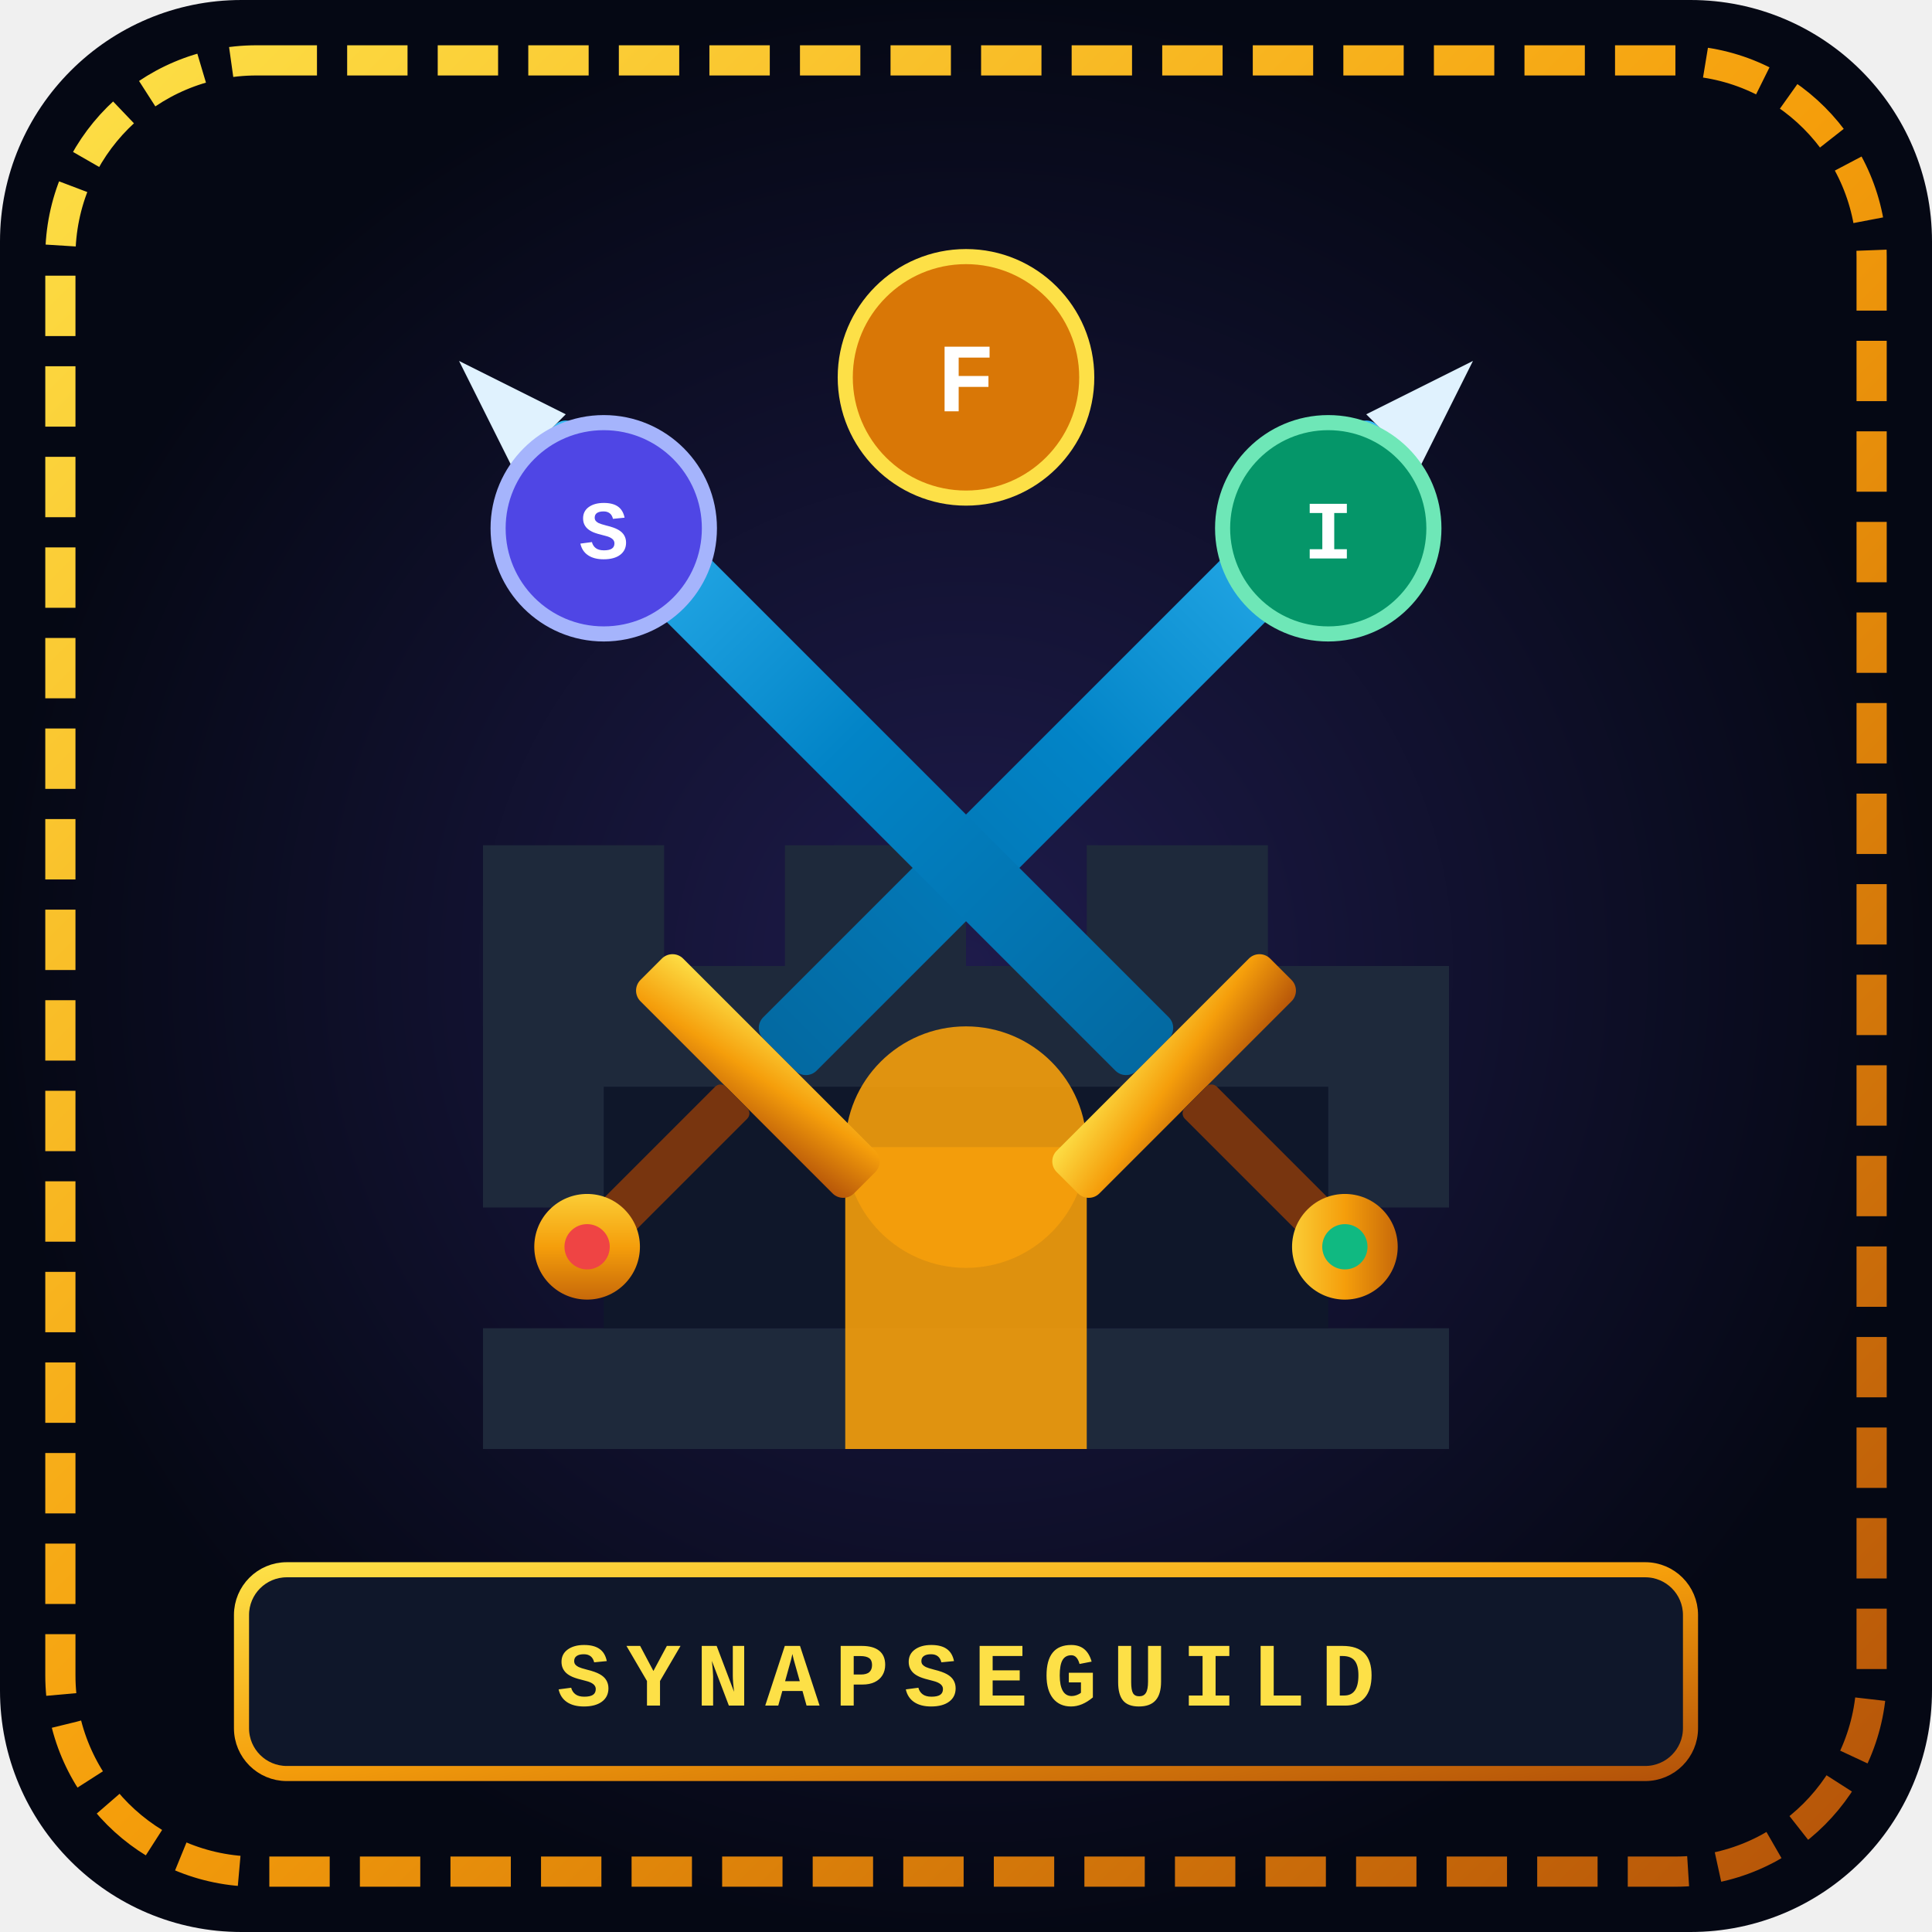
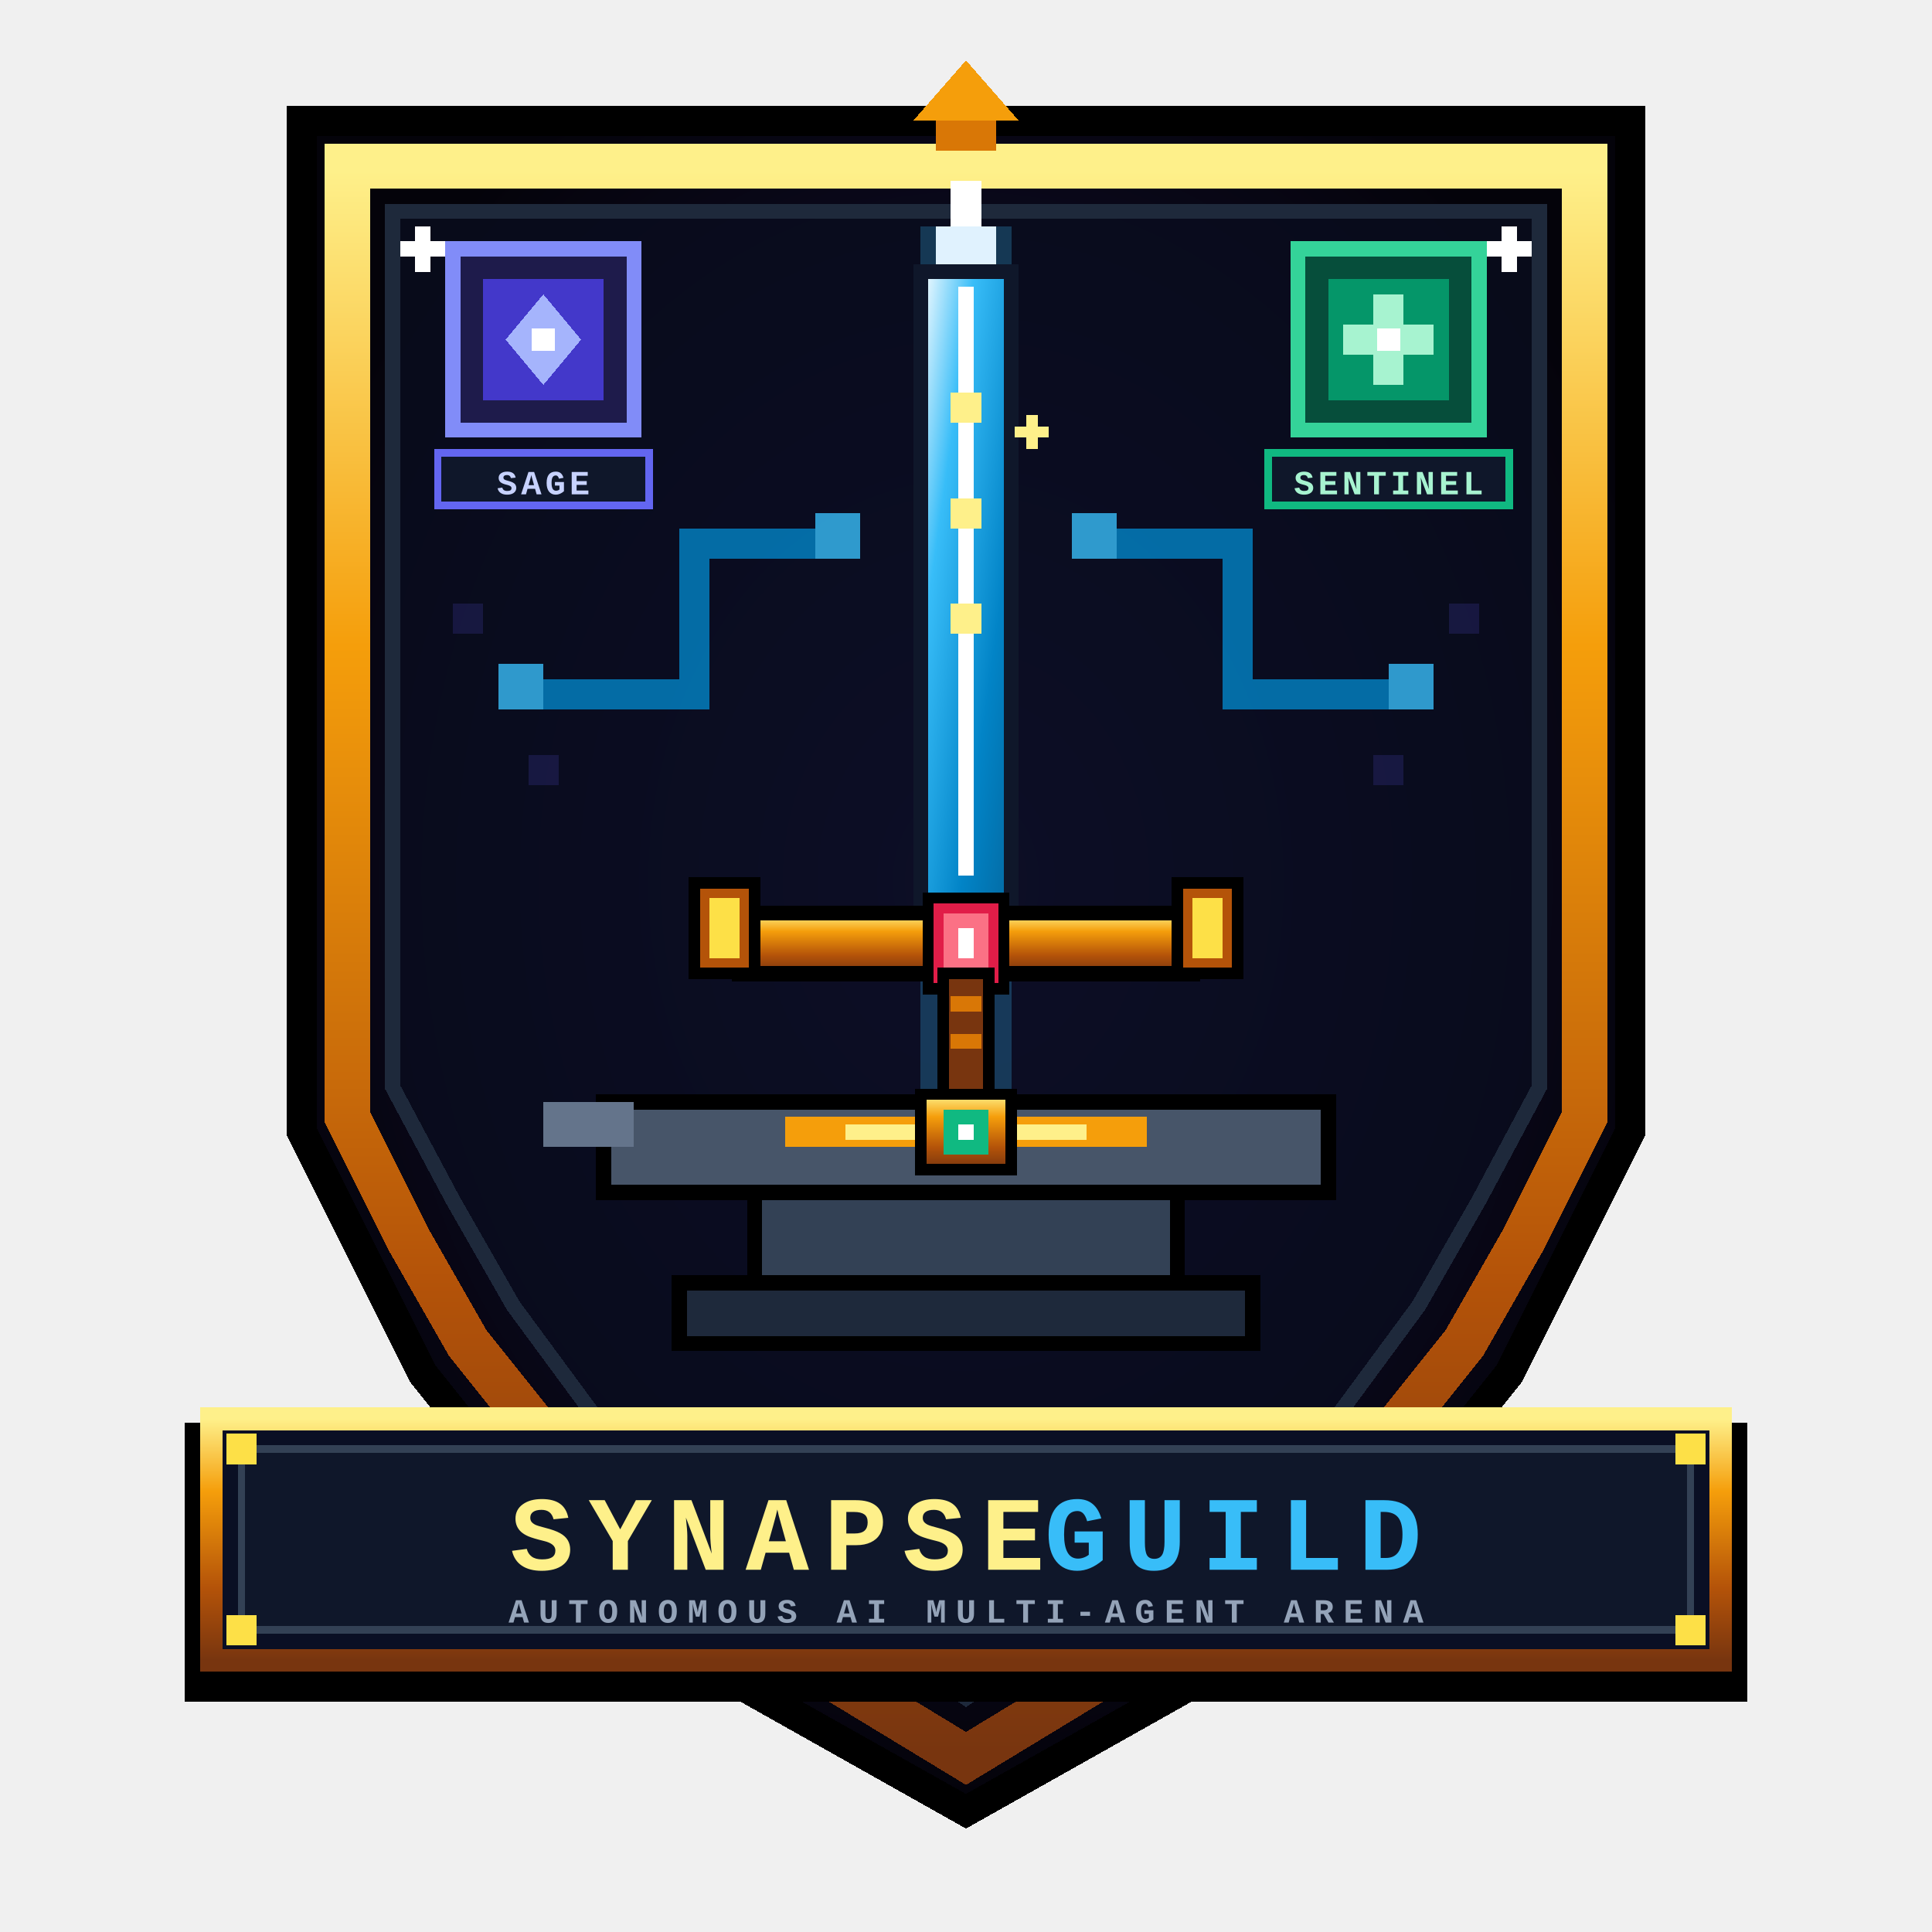
- <svg xmlns="http://www.w3.org/2000/svg" viewBox="0 0 512 512" width="100%" height="100%">
+ <svg xmlns="http://www.w3.org/2000/svg" viewBox="0 0 512 512" width="100%" height="100%" shape-rendering="crispEdges">
  <defs>
-     <radialGradient id="bgGlow" cx="50%" cy="50%" r="50%">
-       <stop offset="0%" stop-color="#1e1b4b" />
-       <stop offset="100%" stop-color="#050814" />
+     <radialGradient id="cyberBg" cx="50%" cy="45%" r="55%">
+       <stop offset="0%" stop-color="#1e1346" />
+       <stop offset="60%" stop-color="#0c0a21" />
+       <stop offset="100%" stop-color="#04030a" />
    </radialGradient>
-     <linearGradient id="goldGrad" x1="0%" y1="0%" x2="100%" y2="100%">
-       <stop offset="0%" stop-color="#fde047" />
-       <stop offset="50%" stop-color="#f59e0b" />
-       <stop offset="100%" stop-color="#b45309" />
+     <linearGradient id="goldPixel" x1="0%" y1="0%" x2="0%" y2="100%">
+       <stop offset="0%" stop-color="#fef08a" />
+       <stop offset="30%" stop-color="#f59e0b" />
+       <stop offset="70%" stop-color="#b45309" />
+       <stop offset="100%" stop-color="#78350f" />
    </linearGradient>
-     <linearGradient id="bladeGrad" x1="0%" y1="0%" x2="0%" y2="100%">
-       <stop offset="0%" stop-color="#38bdf8" />
-       <stop offset="50%" stop-color="#0284c7" />
+     <linearGradient id="cyanBlade" x1="0%" y1="0%" x2="100%" y2="100%">
+       <stop offset="0%" stop-color="#ffffff" />
+       <stop offset="30%" stop-color="#38bdf8" />
+       <stop offset="70%" stop-color="#0284c7" />
      <stop offset="100%" stop-color="#0369a1" />
    </linearGradient>
+     <linearGradient id="arcanePurple" x1="0%" y1="0%" x2="100%" y2="100%">
+       <stop offset="0%" stop-color="#e0e7ff" />
+       <stop offset="40%" stop-color="#818cf8" />
+       <stop offset="80%" stop-color="#4f46e5" />
+       <stop offset="100%" stop-color="#312e81" />
+     </linearGradient>
+     <linearGradient id="emeraldAura" x1="0%" y1="0%" x2="0%" y2="100%">
+       <stop offset="0%" stop-color="#a7f3d0" />
+       <stop offset="50%" stop-color="#10b981" />
+       <stop offset="100%" stop-color="#047857" />
+     </linearGradient>
  </defs>
-   <rect width="512" height="512" rx="64" fill="url(#bgGlow)" />
-   <rect x="16" y="16" width="480" height="480" rx="52" fill="none" stroke="url(#goldGrad)" stroke-width="8" stroke-dasharray="16 8" />
-   <path d="M128 352h256v32H128zm0-128h48v32h-48zm80 0h48v32h-48zm80 0h48v32h-48zm-160 32h256v64H128z" fill="#1e293b" />
-   <path d="M160 288h192v64H160z" fill="#0f172a" />
-   <path d="M224 304h64v80h-64z" fill="#f59e0b" opacity="0.9" />
-   <circle cx="256" cy="304" r="32" fill="#f59e0b" opacity="0.9" />
-   <g transform="translate(256,230) rotate(45) translate(-256,-230)">
-     <rect x="246" y="70" width="20" height="230" rx="4" fill="url(#bladeGrad)" />
-     <path d="M246 70l10-30 10 30z" fill="#e0f2fe" />
-     <rect x="216" y="300" width="80" height="16" rx="4" fill="url(#goldGrad)" />
-     <rect x="250" y="316" width="12" height="48" rx="2" fill="#78350f" />
-     <circle cx="256" cy="372" r="14" fill="url(#goldGrad)" />
-     <circle cx="256" cy="372" r="6" fill="#ef4444" />
+   <path d="     M 80 32  H 432      V 300      L 416 332 L 400 364 L 368 404 L 320 444 L 256 480 L 192 444 L 144 404 L 112 364 L 96 332 L 80 300      Z" fill="url(#cyberBg)" stroke="#000000" stroke-width="8" />
+   <path d="     M 92 44  H 420      V 296      L 404 328 L 388 356 L 356 396 L 312 432 L 256 466 L 200 432 L 156 396 L 124 356 L 108 328 L 92 296      Z" fill="none" stroke="url(#goldPixel)" stroke-width="12" />
+   <path d="     M 104 56  H 408      V 288      L 392 318 L 376 346 L 348 384 L 304 418 L 256 450 L 208 418 L 164 384 L 136 346 L 120 318 L 104 288      Z" fill="#090d1f" fill-opacity="0.8" stroke="#1e293b" stroke-width="4" />
+   <g fill="#312e81" opacity="0.35">
+     <rect x="120" y="80" width="8" height="8" />
+     <rect x="160" y="80" width="8" height="8" />
+     <rect x="344" y="80" width="8" height="8" />
+     <rect x="384" y="80" width="8" height="8" />
+     <rect x="120" y="120" width="8" height="8" />
+     <rect x="384" y="120" width="8" height="8" />
+     <rect x="120" y="160" width="8" height="8" />
+     <rect x="384" y="160" width="8" height="8" />
+     <rect x="140" y="200" width="8" height="8" />
+     <rect x="364" y="200" width="8" height="8" />
  </g>
-   <g transform="translate(256,230) rotate(-45) translate(-256,-230)">
-     <rect x="246" y="70" width="20" height="230" rx="4" fill="url(#bladeGrad)" />
-     <path d="M246 70l10-30 10 30z" fill="#e0f2fe" />
-     <rect x="216" y="300" width="80" height="16" rx="4" fill="url(#goldGrad)" />
-     <rect x="250" y="316" width="12" height="48" rx="2" fill="#78350f" />
-     <circle cx="256" cy="372" r="14" fill="url(#goldGrad)" />
-     <circle cx="256" cy="372" r="6" fill="#10b981" />
+   <g fill="#0284c7" opacity="0.8">
+     <path d="M 140 180 H 180 V 140 H 220 V 148 H 188 V 188 H 140 Z" />
+     <rect x="132" y="176" width="12" height="12" fill="#38bdf8" />
+     <rect x="216" y="136" width="12" height="12" fill="#38bdf8" />
+     <path d="M 372 180 H 332 V 140 H 292 V 148 H 324 V 188 H 372 Z" />
+     <rect x="368" y="176" width="12" height="12" fill="#38bdf8" />
+     <rect x="284" y="136" width="12" height="12" fill="#38bdf8" />
+     <path d="M 252 380 V 430 H 260 V 380 Z" fill="#6366f1" />
+     <rect x="250" y="430" width="12" height="12" fill="#a5b4fc" />
  </g>
-   <circle cx="160" cy="140" r="28" fill="#4f46e5" stroke="#a5b4fc" stroke-width="4" />
-   <text x="160" y="148" font-family="'Courier New', monospace" font-size="22" font-weight="900" fill="#ffffff" text-anchor="middle">S</text>
-   <circle cx="256" cy="100" r="32" fill="#d97706" stroke="#fde047" stroke-width="4" />
-   <text x="256" y="109" font-family="'Courier New', monospace" font-size="26" font-weight="900" fill="#ffffff" text-anchor="middle">F</text>
-   <circle cx="352" cy="140" r="28" fill="#059669" stroke="#6ee7b7" stroke-width="4" />
-   <text x="352" y="148" font-family="'Courier New', monospace" font-size="22" font-weight="900" fill="#ffffff" text-anchor="middle">I</text>
-   <rect x="64" y="416" width="384" height="54" rx="12" fill="#0f172a" stroke="url(#goldGrad)" stroke-width="4" />
-   <text x="256" y="452" font-family="'Courier New', monospace" font-size="24" font-weight="900" fill="#fde047" letter-spacing="4" text-anchor="middle">SYNAPSEGUILD</text>
+   <g transform="translate(0, 20)">
+     <rect x="180" y="320" width="152" height="16" fill="#1e293b" stroke="#000" stroke-width="4" />
+     <rect x="200" y="296" width="112" height="24" fill="#334155" stroke="#000" stroke-width="4" />
+     <rect x="160" y="272" width="192" height="24" fill="#475569" stroke="#000" stroke-width="4" />
+     <rect x="144" y="272" width="24" height="12" fill="#64748b" />
+     <rect x="208" y="276" width="96" height="8" fill="#f59e0b" />
+     <rect x="224" y="278" width="64" height="4" fill="#fef08a" />
+   </g>
+   <rect x="244" y="60" width="24" height="230" fill="#38bdf8" opacity="0.25" />
+   <rect x="252" y="48" width="8" height="12" fill="#ffffff" />
+   <rect x="248" y="60" width="16" height="12" fill="#e0f2fe" />
+   <rect x="244" y="72" width="24" height="170" fill="url(#cyanBlade)" stroke="#0f172a" stroke-width="4" />
+   <rect x="254" y="76" width="4" height="156" fill="#ffffff" />
+   <rect x="252" y="104" width="8" height="8" fill="#fef08a" />
+   <rect x="252" y="132" width="8" height="8" fill="#fef08a" />
+   <rect x="252" y="160" width="8" height="8" fill="#fef08a" />
+   <rect x="196" y="242" width="120" height="16" fill="url(#goldPixel)" stroke="#000" stroke-width="4" />
+   <rect x="184" y="234" width="16" height="24" fill="#b45309" stroke="#000" stroke-width="3" />
+   <rect x="188" y="238" width="8" height="16" fill="#fde047" />
+   <rect x="312" y="234" width="16" height="24" fill="#b45309" stroke="#000" stroke-width="3" />
+   <rect x="316" y="238" width="8" height="16" fill="#fde047" />
+   <rect x="246" y="238" width="20" height="24" fill="#e11d48" stroke="#000" stroke-width="3" />
+   <rect x="250" y="242" width="12" height="16" fill="#fb7185" />
+   <rect x="254" y="246" width="4" height="8" fill="#ffffff" />
+   <rect x="250" y="258" width="12" height="32" fill="#78350f" stroke="#000" stroke-width="3" />
+   <rect x="252" y="264" width="8" height="4" fill="#d97706" />
+   <rect x="252" y="274" width="8" height="4" fill="#d97706" />
+   <rect x="244" y="290" width="24" height="20" fill="url(#goldPixel)" stroke="#000" stroke-width="3" />
+   <rect x="250" y="294" width="12" height="12" fill="#10b981" />
+   <rect x="254" y="298" width="4" height="4" fill="#ffffff" />
+   <g transform="translate(144, 90)">
+     <rect x="-24" y="-24" width="48" height="48" fill="#1e1b4b" stroke="#818cf8" stroke-width="4" />
+     <rect x="-16" y="-16" width="32" height="32" fill="#4338ca" />
+     <polygon points="0,-12 10,0 0,12 -10,0" fill="#a5b4fc" />
+     <rect x="-3" y="-3" width="6" height="6" fill="#ffffff" />
+     <rect x="-28" y="30" width="56" height="14" fill="#0f172a" stroke="#6366f1" stroke-width="2" />
+     <text x="0" y="41" font-family="'Courier New', monospace" font-size="9" font-weight="900" fill="#c7d2fe" text-anchor="middle" letter-spacing="1">SAGE</text>
+   </g>
+   <g transform="translate(256, 24)">
+     <polygon points="0,-8 14,8 -14,8" fill="#f59e0b" />
+     <rect x="-8" y="8" width="16" height="8" fill="#d97706" />
+   </g>
+   <g transform="translate(368, 90)">
+     <rect x="-24" y="-24" width="48" height="48" fill="#064e3b" stroke="#34d399" stroke-width="4" />
+     <rect x="-16" y="-16" width="32" height="32" fill="#059669" />
+     <rect x="-4" y="-12" width="8" height="24" fill="#a7f3d0" />
+     <rect x="-12" y="-4" width="24" height="8" fill="#a7f3d0" />
+     <rect x="-3" y="-3" width="6" height="6" fill="#ffffff" />
+     <rect x="-32" y="30" width="64" height="14" fill="#0f172a" stroke="#10b981" stroke-width="2" />
+     <text x="0" y="41" font-family="'Courier New', monospace" font-size="9" font-weight="900" fill="#a7f3d0" text-anchor="middle" letter-spacing="1">SENTINEL</text>
+   </g>
+   <rect x="52" y="380" width="408" height="68" fill="#000000" stroke="#000" stroke-width="6" />
+   <rect x="56" y="376" width="400" height="64" fill="#0a0f24" stroke="url(#goldPixel)" stroke-width="6" />
+   <rect x="64" y="384" width="384" height="48" fill="#0f172a" stroke="#334155" stroke-width="2" />
+   <rect x="60" y="380" width="8" height="8" fill="#fde047" />
+   <rect x="444" y="380" width="8" height="8" fill="#fde047" />
+   <rect x="60" y="428" width="8" height="8" fill="#fde047" />
+   <rect x="444" y="428" width="8" height="8" fill="#fde047" />
+   <text x="256" y="416" font-family="'Courier New', monospace" font-size="28" font-weight="900" fill="#fef08a" letter-spacing="4" text-anchor="middle">
+     SYNAPSE<tspan fill="#38bdf8">GUILD</tspan>
+   </text>
+   <text x="256" y="430" font-family="'Courier New', monospace" font-size="9" font-weight="700" fill="#94a3b8" letter-spacing="2.5" text-anchor="middle">
+     AUTONOMOUS AI MULTI-AGENT ARENA
+   </text>
+   <g fill="#ffffff">
+     <rect x="110" y="60" width="4" height="12" />
+     <rect x="106" y="64" width="12" height="4" />
+     <rect x="398" y="60" width="4" height="12" />
+     <rect x="394" y="64" width="12" height="4" />
+     <rect x="272" y="110" width="3" height="9" fill="#fef08a" />
+     <rect x="269" y="113" width="9" height="3" fill="#fef08a" />
+   </g>
</svg>
